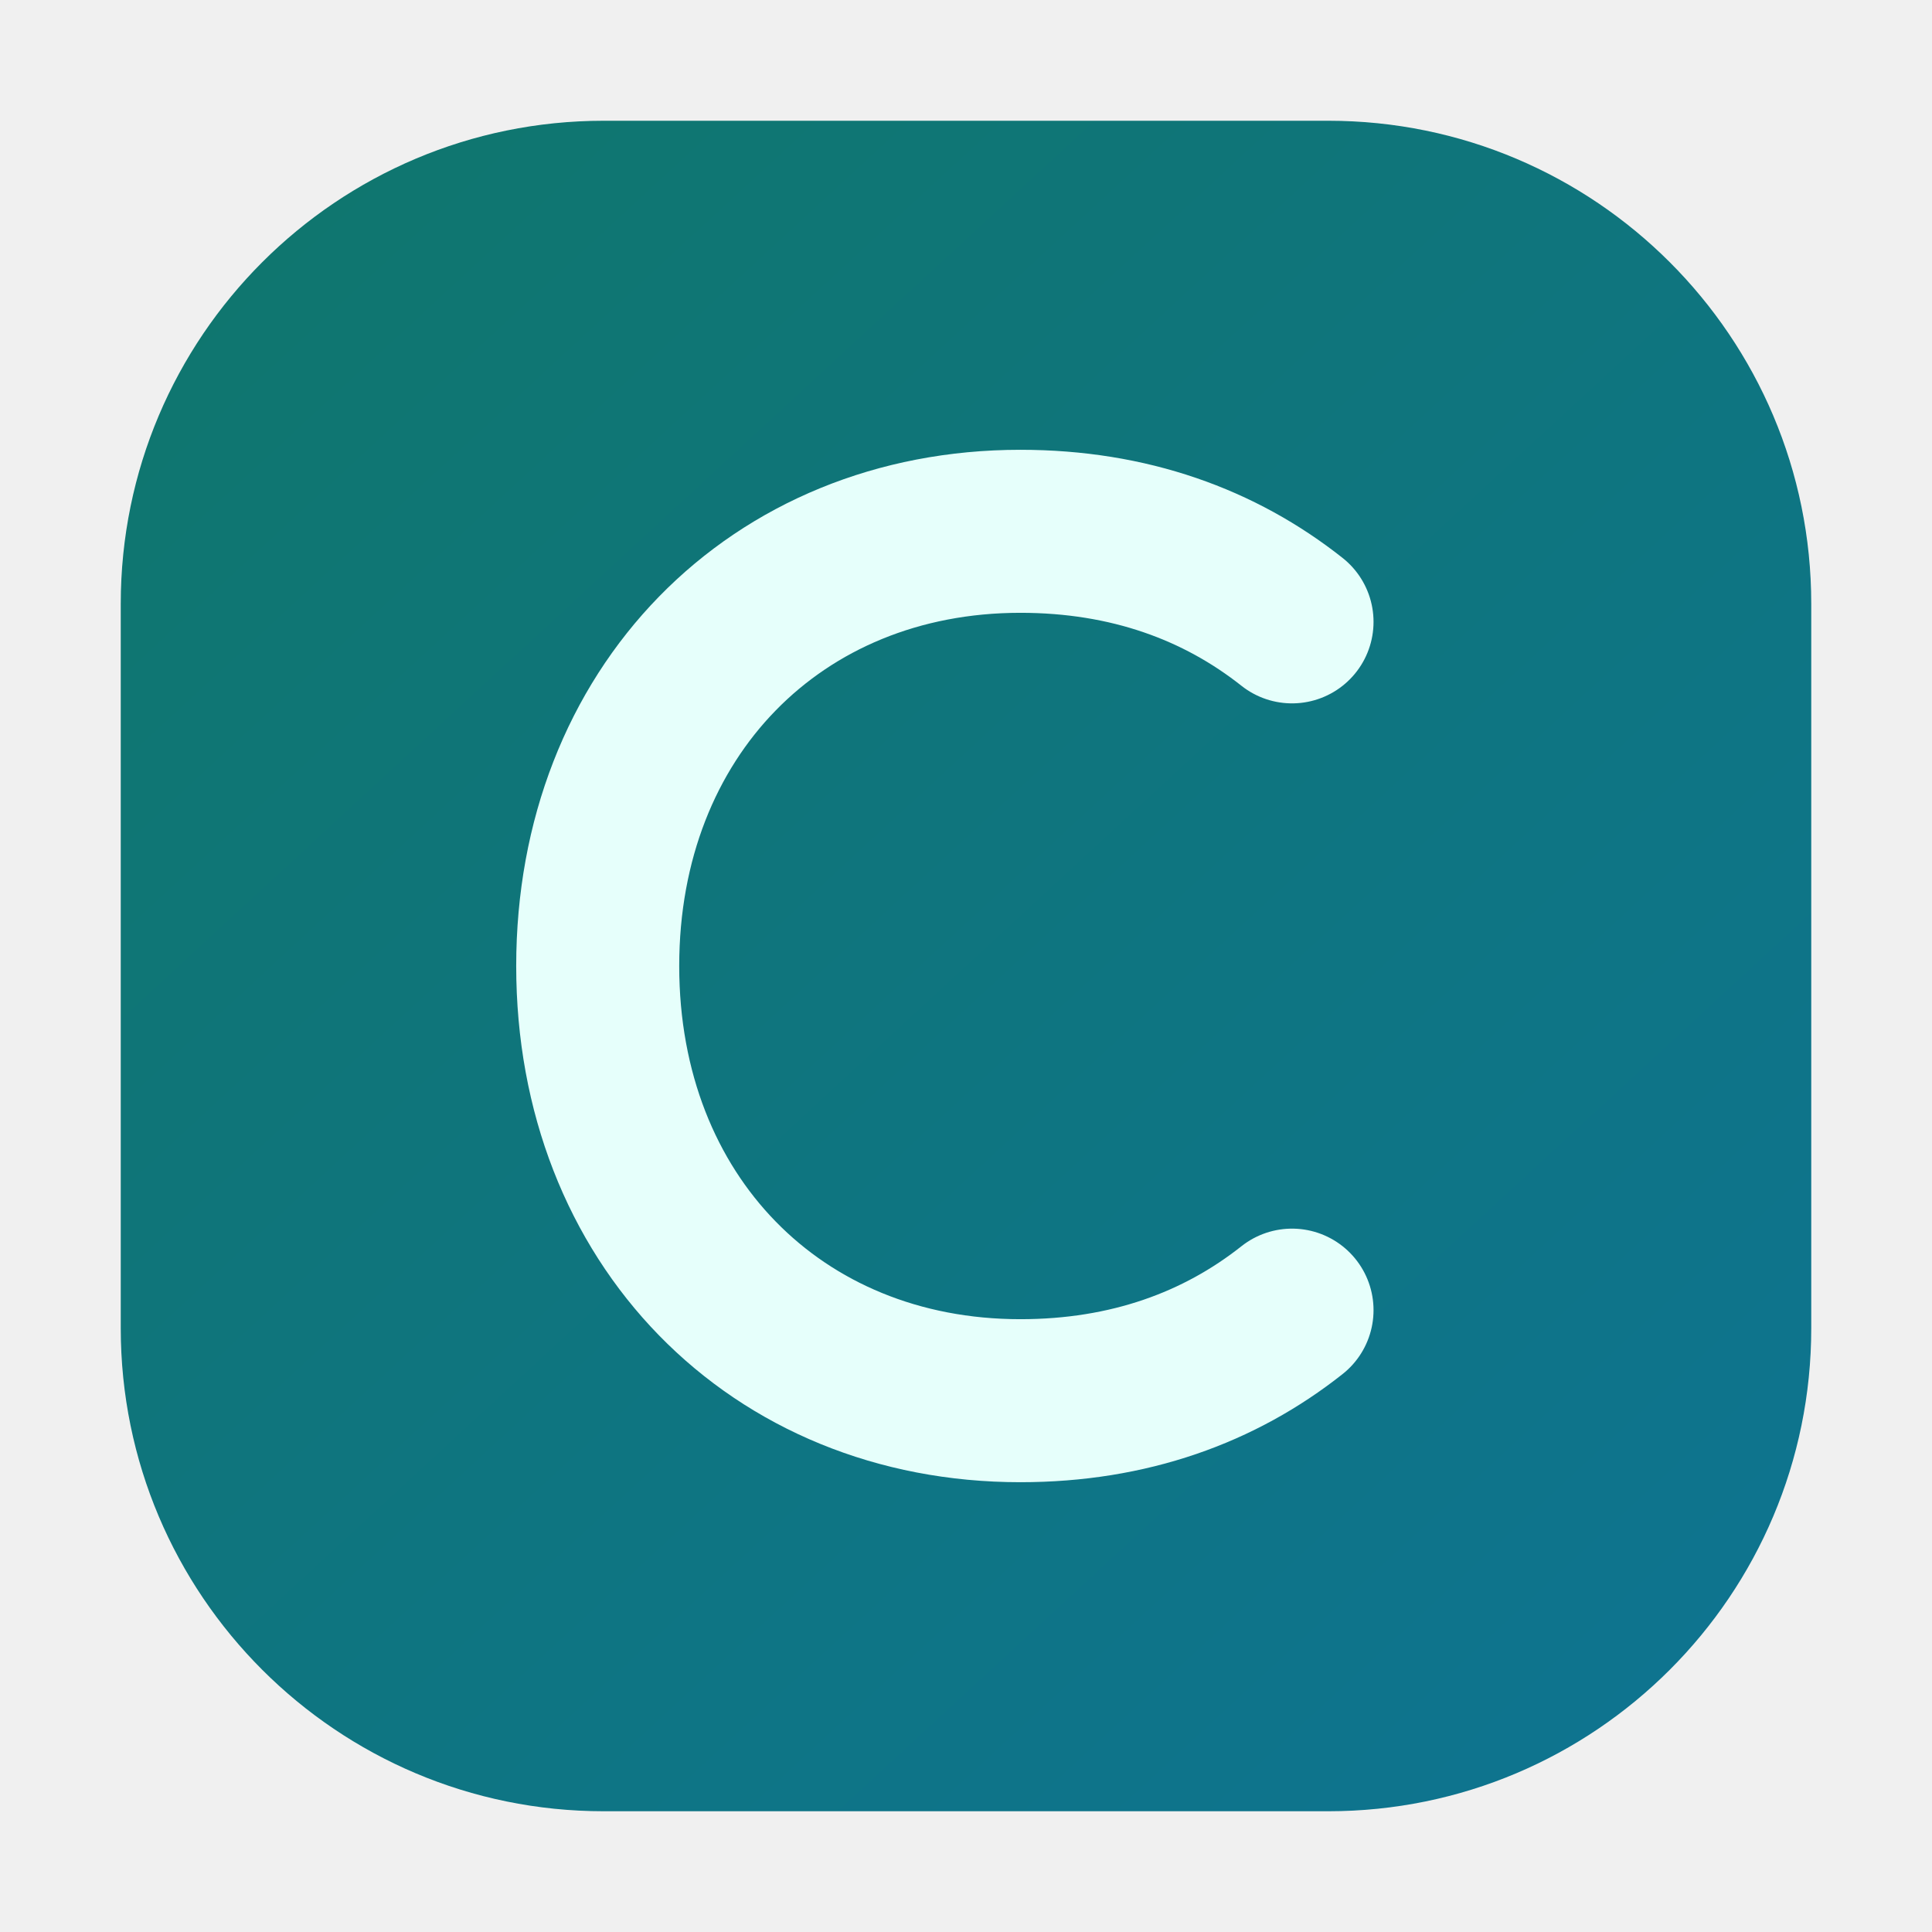
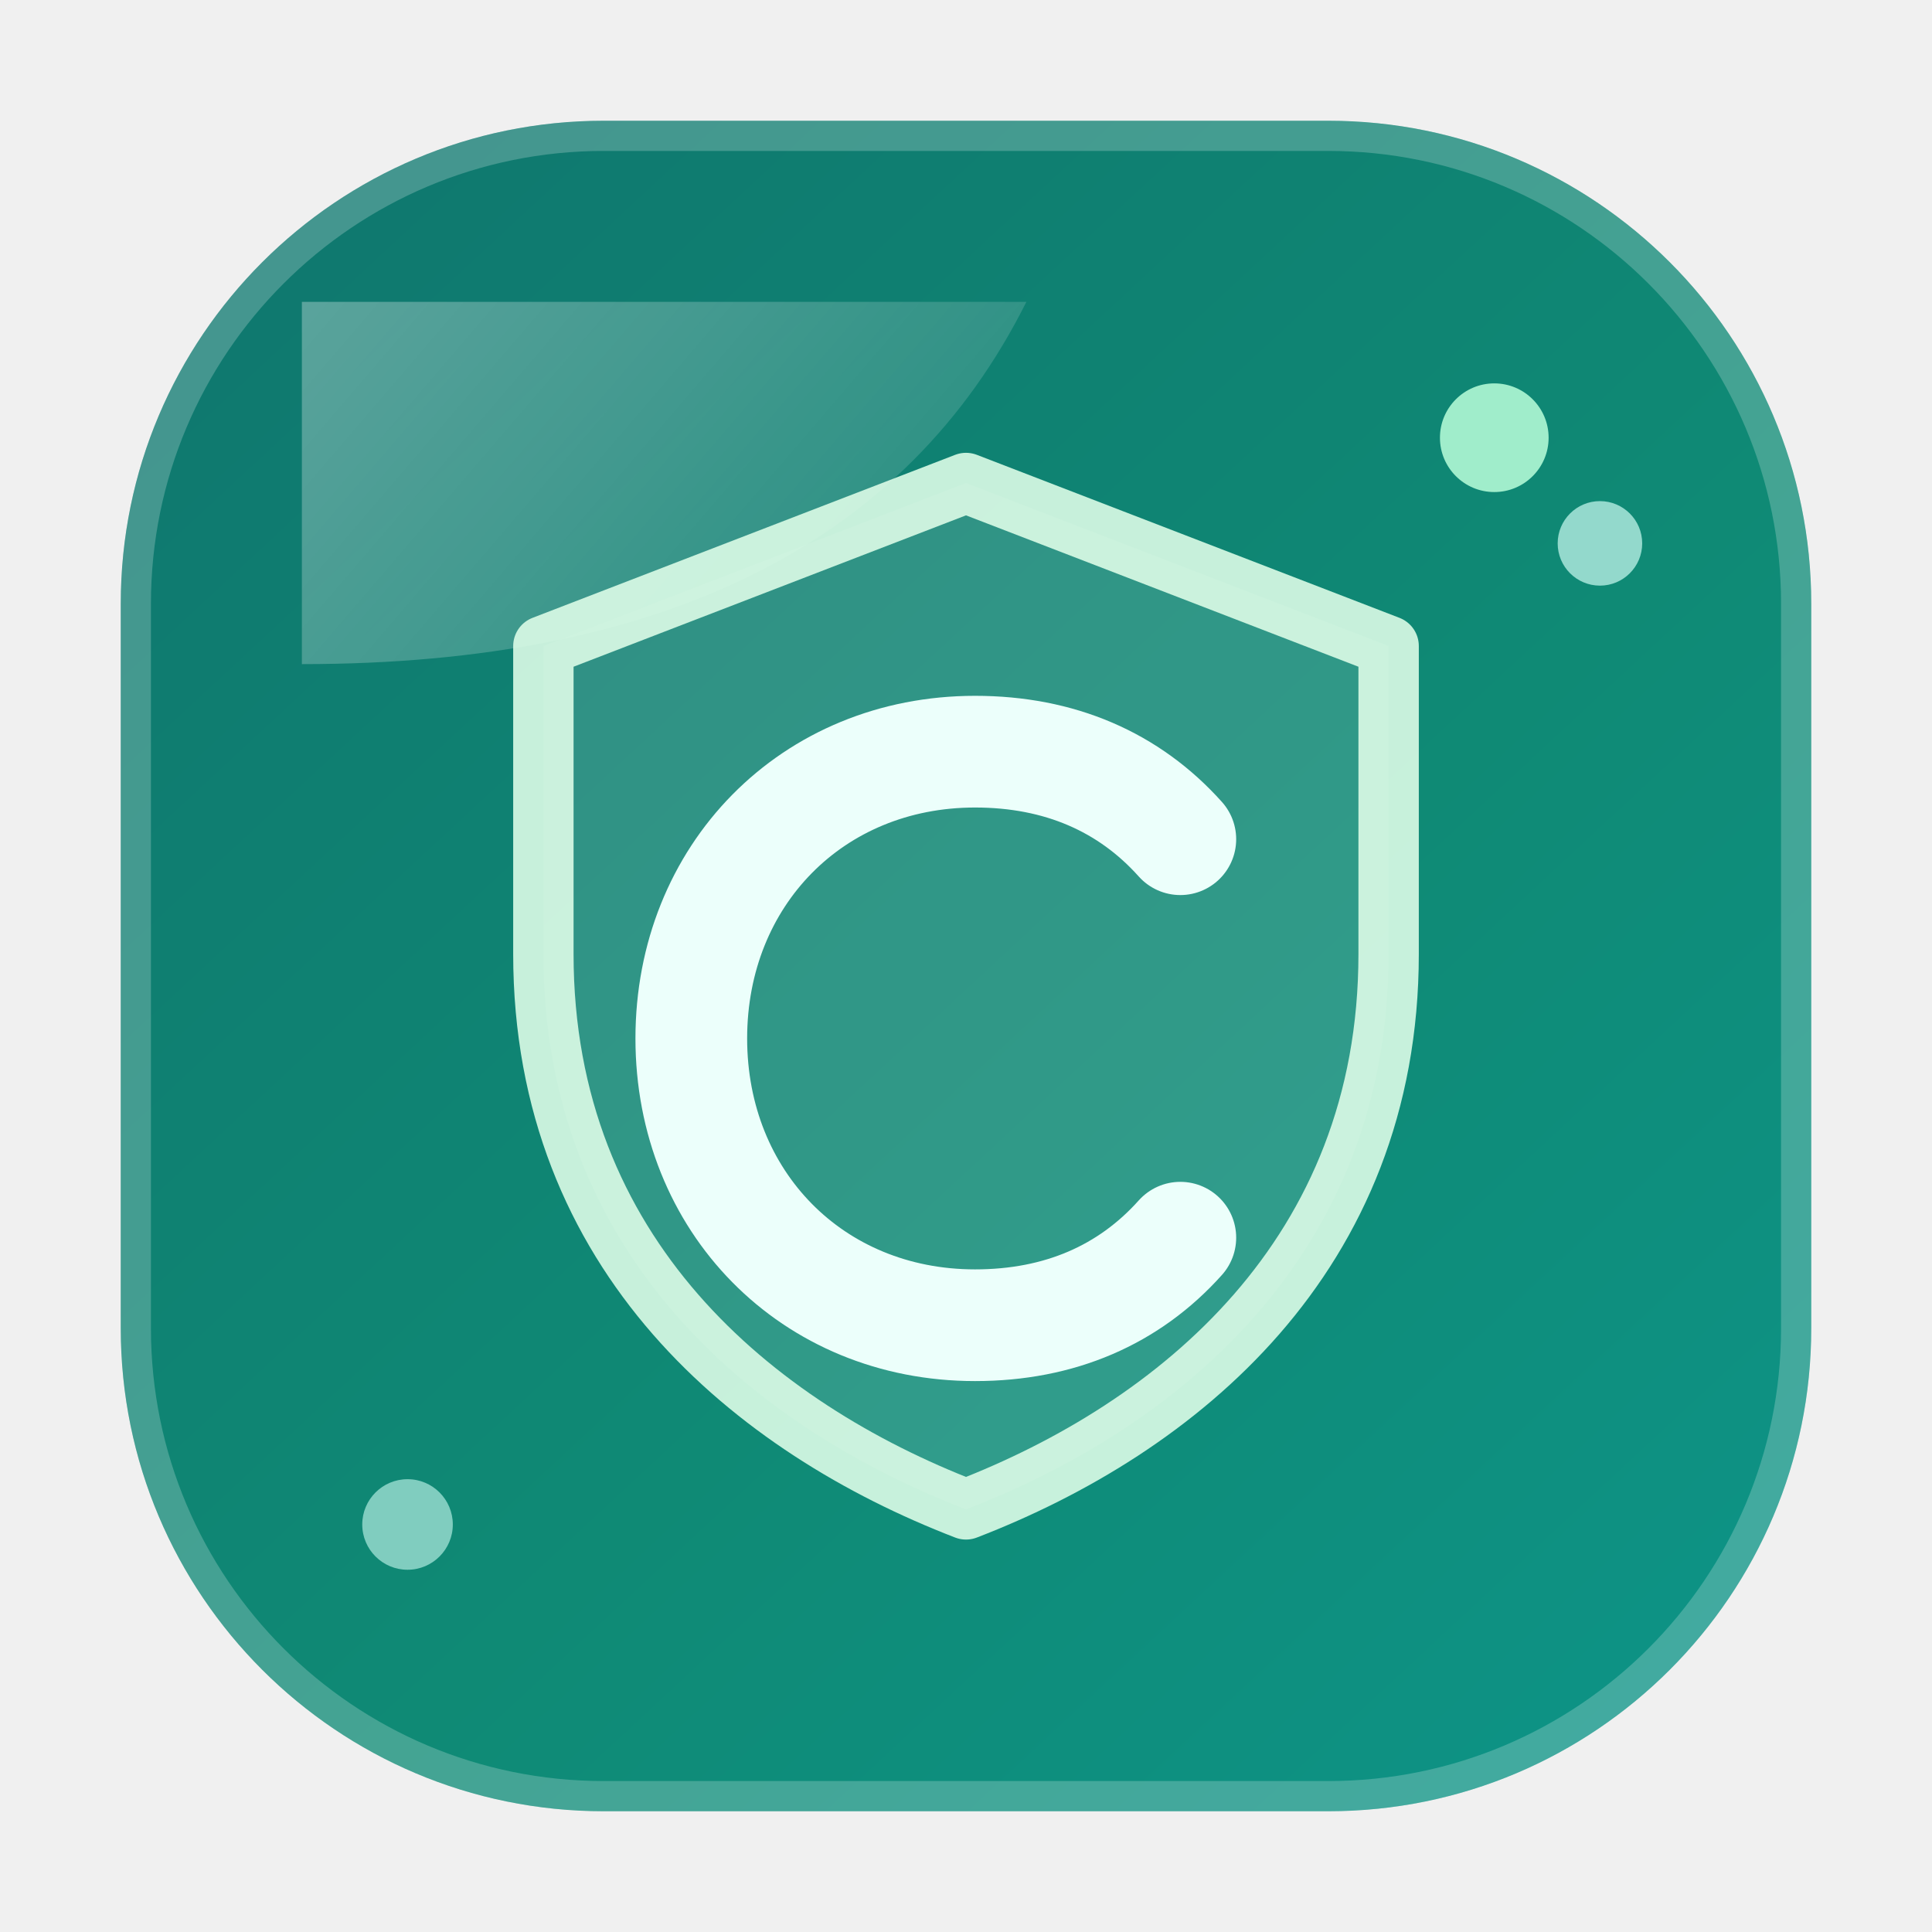
<svg xmlns="http://www.w3.org/2000/svg" viewBox="0 0 64 64" fill="none">
  <defs>
-     <linearGradient id="bg" x1="8" y1="6" x2="56" y2="58" gradientUnits="userSpaceOnUse">
+     <linearGradient id="bg" x1="6" y1="4" x2="58" y2="60" gradientUnits="userSpaceOnUse">
      <stop stop-color="#0F766E" />
-       <stop offset="1" stop-color="#0E7490" />
+       <stop offset="0.58" stop-color="#0F8A75" />
+       <stop offset="1" stop-color="#0D9488" />
+     </linearGradient>
+     <linearGradient id="sheen" x1="8" y1="8" x2="36" y2="32" gradientUnits="userSpaceOnUse">
+       <stop stop-color="white" stop-opacity="0.34" />
+       <stop offset="1" stop-color="white" stop-opacity="0" />
    </linearGradient>
  </defs>
  <rect x="4" y="4" width="56" height="56" rx="16" fill="url(#bg)" />
-   <path d="M42.8 20.6C40.4 18.7 37.4 17.6 33.8 17.6C25.7 17.6 19.8 23.6 19.8 32C19.8 40.4 25.7 46.4 33.8 46.4C37.4 46.4 40.4 45.3 42.8 43.4" stroke="#E6FFFB" stroke-width="5.4" stroke-linecap="round" />
+   <rect x="4.5" y="4.5" width="55" height="55" rx="15.5" stroke="white" stroke-opacity="0.22" />
+   <path d="M10 10h24c-4 8-12 12-24 12V10z" fill="url(#sheen)" />
+   <path d="M32 16l14 5.4v10.2c0 10-7 15.7-14 18.4-7-2.7-14-8.4-14-18.4V21.4L32 16z" fill="white" fill-opacity="0.14" />
+   <path d="M32 16l14 5.4v10.2c0 10-7 15.7-14 18.4-7-2.7-14-8.4-14-18.4V21.4L32 16z" stroke="#DCFCE7" stroke-opacity="0.9" stroke-width="2" stroke-linejoin="round" />
+   <path d="M39.1 27.8c-1.7-1.9-4-2.9-6.8-2.9-5.4 0-9.4 4.1-9.4 9.5s4 9.5 9.4 9.5c2.8 0 5.1-1 6.8-2.9" stroke="#ECFFFB" stroke-width="3.7" stroke-linecap="round" />
+   <circle cx="49.5" cy="14.5" r="1.8" fill="#A7F3D0" fill-opacity="0.95" />
+   <circle cx="53" cy="18" r="1.4" fill="#CCFBF1" fill-opacity="0.7" />
+   <circle cx="13.5" cy="50.5" r="1.5" fill="#CCFBF1" fill-opacity="0.6" />
</svg>
